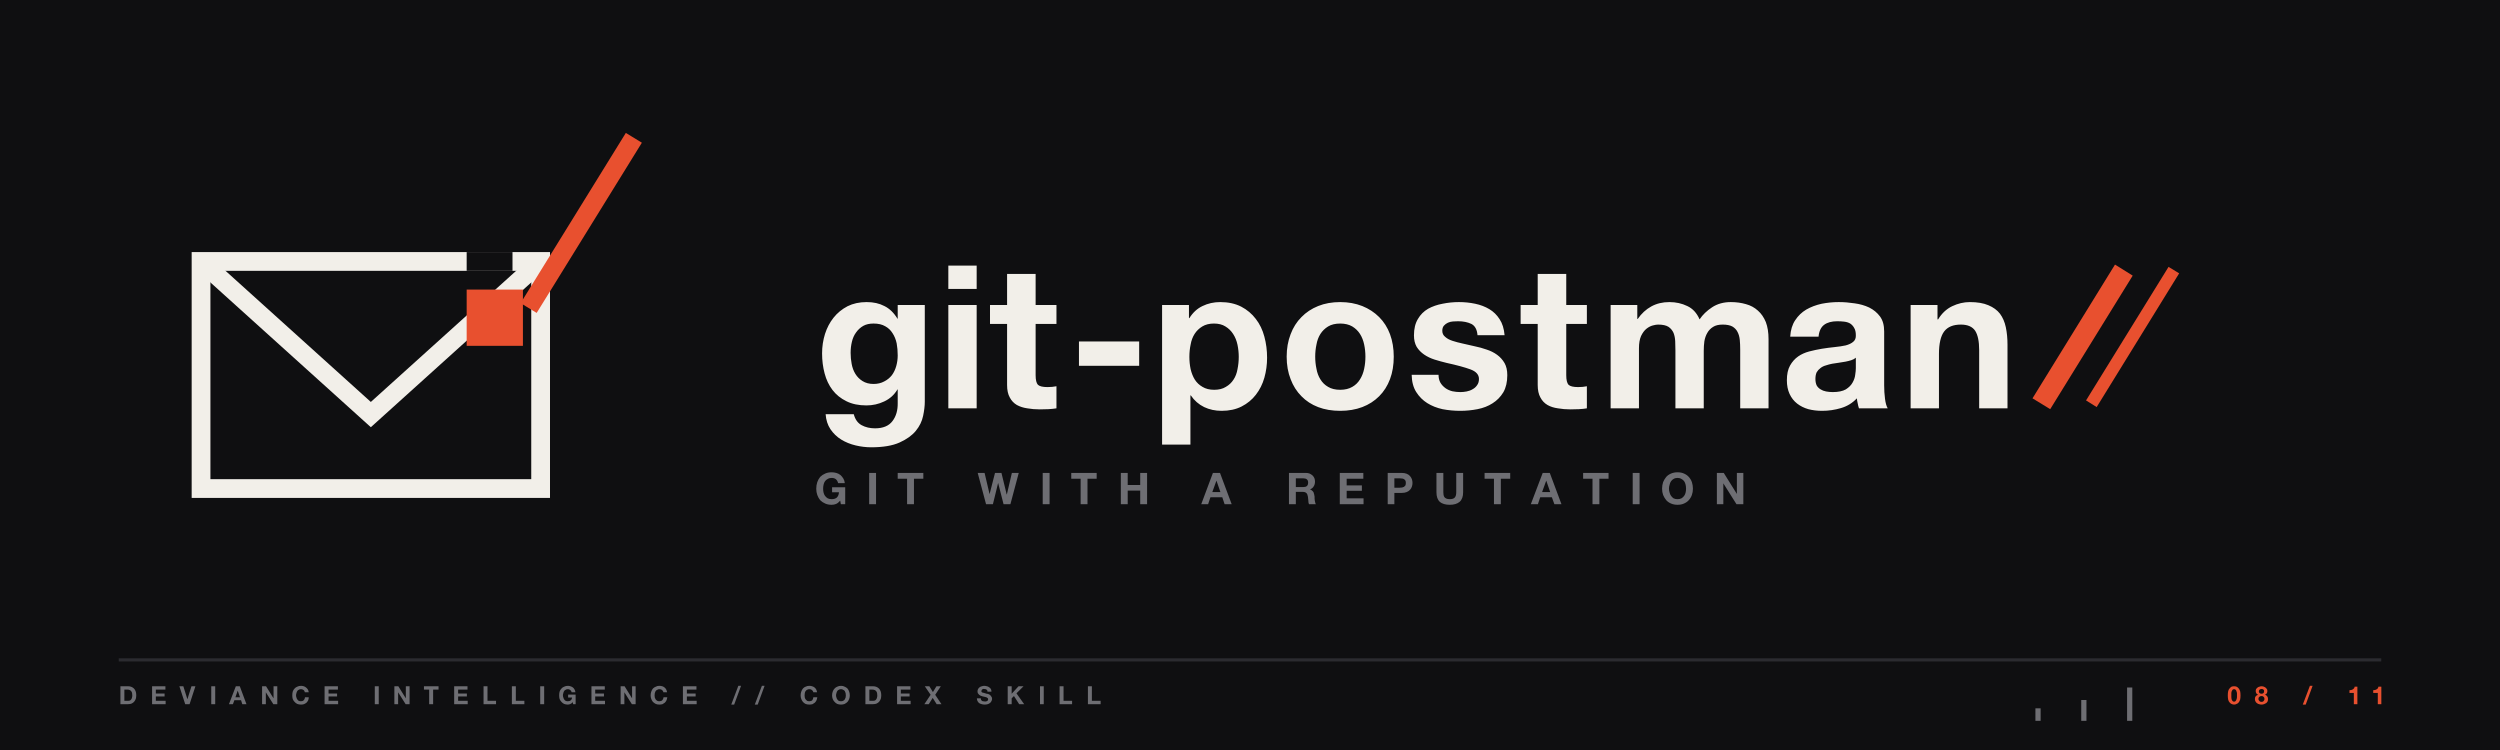
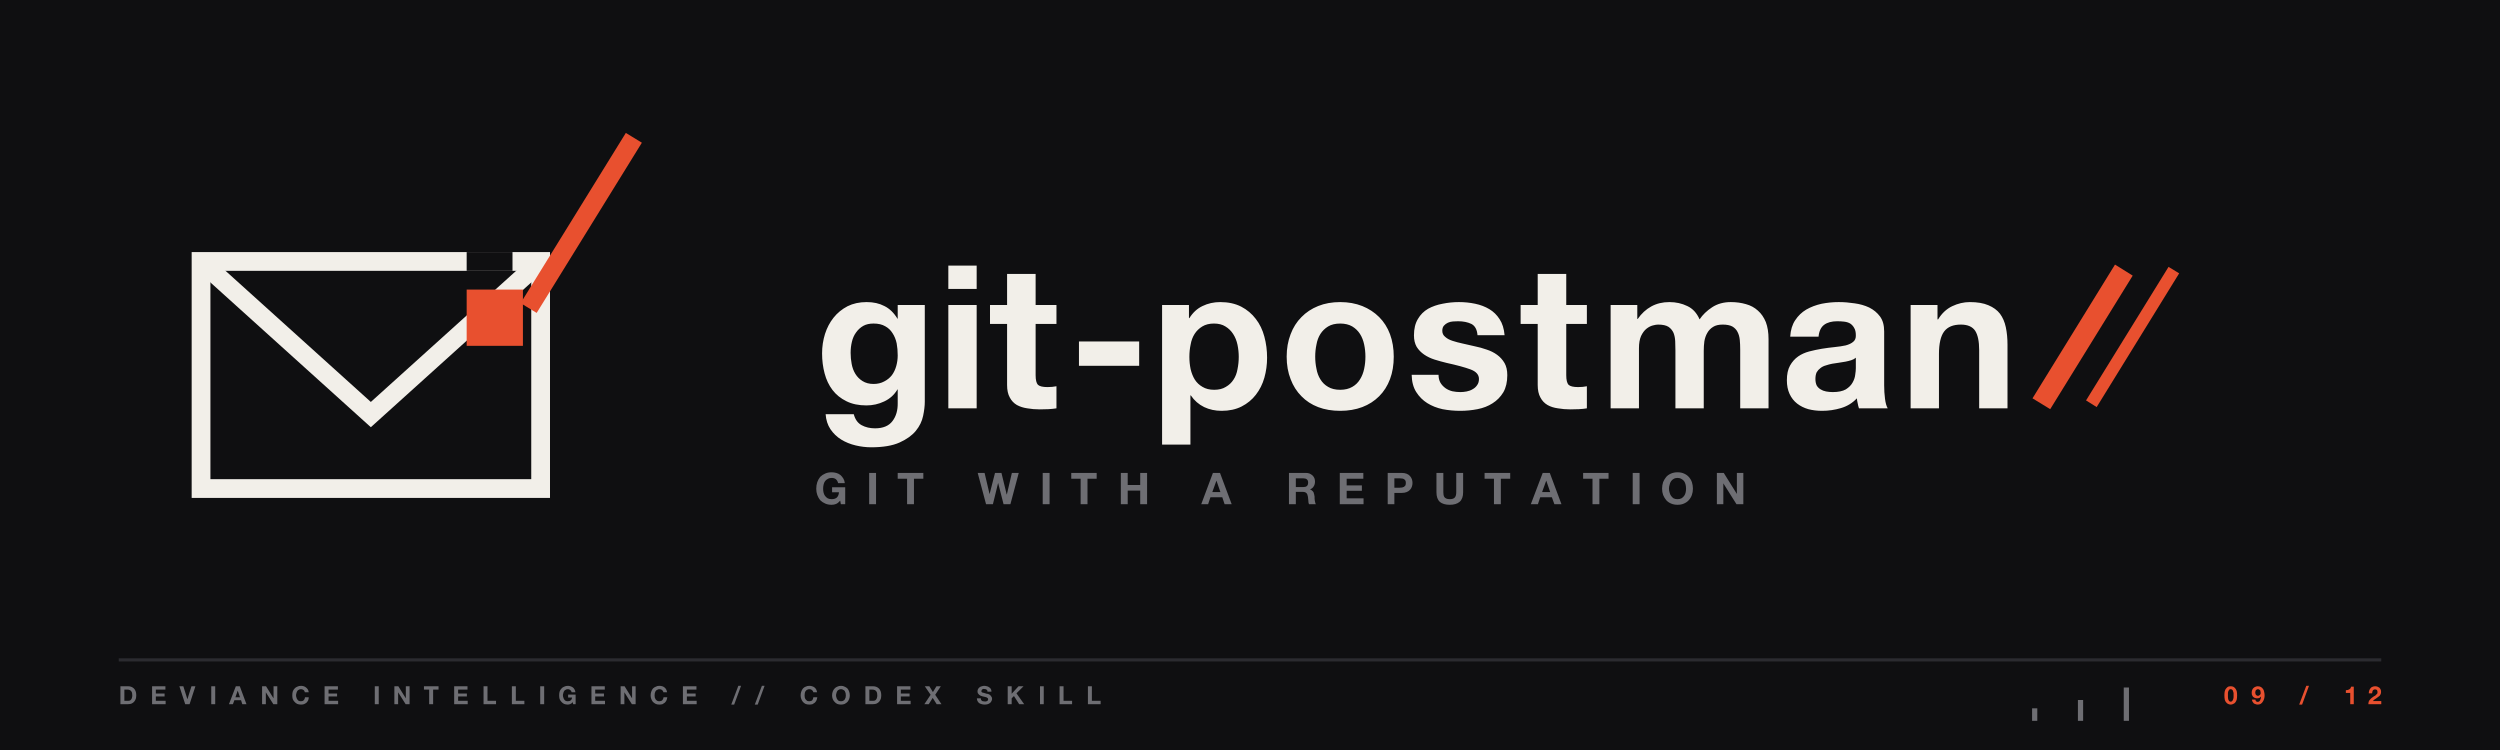
<svg xmlns="http://www.w3.org/2000/svg" viewBox="0 0 1200 360" width="1200" height="360">
  <rect x="0.0" y="0.0" width="1200.0" height="360.0" fill="#0F0F11" opacity="1.0" />
  <g transform="translate(57,59)">
    <rect x="39.5" y="66.5" width="163.0" height="109.0" fill="none" stroke="#F2EFE9" stroke-width="9" />
    <polyline points="39,66 121,140 203,66" fill="none" stroke="#F2EFE9" stroke-width="9" />
    <polygon points="192.9,86.5 243.4,4.8 251.1,9.5 200.6,91.2" fill="#E8502F" opacity="1.0" />
    <rect x="167.0" y="80.0" width="27.0" height="27.0" fill="#E8502F" opacity="1.0" />
    <rect x="167.0" y="62.0" width="22.0" height="9.0" fill="#0F0F11" opacity="1.0" />
  </g>
  <path d="M419.3,184.3Q416.2,184.3 414.0,182.9Q411.9,181.6 410.6,179.5Q409.3,177.4 408.8,174.7Q408.3,172.1 408.3,169.4Q408.3,166.6 408.9,164.1Q409.5,161.5 410.9,159.6Q412.3,157.6 414.4,156.4Q416.4,155.3 419.3,155.3Q422.7,155.3 424.9,156.6Q427.1,157.8 428.4,159.9Q429.8,162.0 430.4,164.8Q430.9,167.5 430.9,170.6Q430.9,173.2 430.2,175.7Q429.5,178.2 428.1,180.1Q426.6,182.0 424.4,183.1Q422.2,184.3 419.3,184.3ZM443.9,192.8L443.9,146.4L430.9,146.4L430.9,153.0L430.8,153.0Q428.2,148.7 424.5,146.9Q420.9,145.0 416.0,145.0Q410.8,145.0 406.8,147.0Q402.8,149.1 400.1,152.5Q397.4,155.9 396.0,160.3Q394.6,164.8 394.6,169.6Q394.6,174.7 395.8,179.2Q397.0,183.8 399.6,187.2Q402.2,190.6 406.3,192.6Q410.3,194.6 415.9,194.6Q420.4,194.6 424.4,192.7Q428.5,190.8 430.8,186.9L430.9,186.9L430.9,193.4Q431.0,198.7 428.4,202.1Q425.8,205.6 420.0,205.6Q416.4,205.6 413.6,204.1Q410.8,202.6 409.8,198.8L396.3,198.8Q396.6,203.0 398.6,206.0Q400.7,209.1 403.8,211.0Q406.9,212.9 410.7,213.8Q414.5,214.7 418.2,214.7Q426.7,214.7 431.8,212.4Q436.9,210.1 439.6,206.8Q442.3,203.5 443.1,199.6Q443.9,195.8 443.9,192.8Z M468.8,138.7L468.8,127.5L455.2,127.5L455.2,138.7L468.8,138.7ZM455.2,146.4L455.2,196.0L468.8,196.0L468.8,146.4L455.2,146.4Z M497.1,146.4L497.1,131.5L483.4,131.5L483.4,146.4L475.2,146.4L475.2,155.5L483.4,155.5L483.4,184.8Q483.4,188.5 484.7,190.8Q485.9,193.1 488.1,194.4Q490.3,195.6 493.1,196.0Q495.9,196.5 499.1,196.5Q501.1,196.5 503.2,196.4Q505.3,196.3 507.1,196.0L507.1,185.4Q506.1,185.6 505.0,185.7Q504.0,185.8 502.8,185.8Q499.4,185.8 498.2,184.7Q497.1,183.5 497.1,180.1L497.1,155.5L507.1,155.5L507.1,146.4L497.1,146.4Z M517.9,163.9L517.9,175.6L546.8,175.6L546.8,163.9L517.9,163.9Z M582.8,187.1Q579.5,187.1 577.2,185.7Q574.9,184.4 573.5,182.2Q572.2,180.1 571.5,177.2Q570.9,174.3 570.9,171.3Q570.9,168.2 571.5,165.4Q572.0,162.5 573.4,160.3Q574.8,158.1 577.1,156.7Q579.4,155.3 582.7,155.3Q586.0,155.3 588.2,156.7Q590.5,158.1 591.9,160.3Q593.4,162.6 594.0,165.5Q594.6,168.4 594.6,171.3Q594.6,174.3 594.0,177.2Q593.5,180.1 592.1,182.2Q590.7,184.4 588.4,185.7Q586.2,187.1 582.8,187.1ZM557.8,146.4L557.8,213.4L571.4,213.4L571.4,189.8L571.6,189.8Q574.1,193.5 578.0,195.4Q581.8,197.2 586.4,197.2Q591.9,197.2 596.0,195.1Q600.1,193.0 602.8,189.5Q605.6,185.9 606.9,181.3Q608.2,176.7 608.2,171.7Q608.2,166.4 606.9,161.6Q605.6,156.7 602.8,153.1Q600.0,149.4 595.8,147.2Q591.5,145.0 585.7,145.0Q581.1,145.0 577.2,146.9Q573.4,148.7 570.9,152.7L570.7,152.7L570.7,146.4L557.8,146.4Z M631.3,171.2Q631.3,168.2 631.9,165.4Q632.4,162.5 633.8,160.3Q635.2,158.1 637.5,156.7Q639.8,155.3 643.3,155.3Q646.7,155.3 649.1,156.7Q651.4,158.1 652.8,160.3Q654.2,162.5 654.8,165.4Q655.4,168.2 655.4,171.2Q655.4,174.2 654.8,177.0Q654.2,179.9 652.8,182.1Q651.4,184.4 649.1,185.7Q646.7,187.1 643.3,187.1Q639.8,187.1 637.5,185.7Q635.2,184.4 633.8,182.1Q632.4,179.9 631.9,177.0Q631.3,174.2 631.3,171.2ZM617.6,171.2Q617.6,177.2 619.5,182.0Q621.3,186.8 624.7,190.2Q628.0,193.6 632.7,195.4Q637.4,197.2 643.3,197.2Q649.1,197.2 653.9,195.4Q658.6,193.6 662.0,190.2Q665.4,186.8 667.2,182.0Q669.0,177.2 669.0,171.2Q669.0,165.3 667.2,160.4Q665.4,155.6 662.0,152.2Q658.6,148.8 653.9,146.9Q649.1,145.0 643.3,145.0Q637.4,145.0 632.7,146.9Q628.0,148.8 624.7,152.2Q621.3,155.6 619.5,160.4Q617.6,165.3 617.6,171.2Z M690.5,179.9L677.6,179.9Q677.7,184.9 679.8,188.2Q681.9,191.5 685.1,193.5Q688.3,195.5 692.4,196.4Q696.6,197.2 700.9,197.2Q705.1,197.2 709.2,196.4Q713.3,195.6 716.4,193.6Q719.6,191.6 721.6,188.3Q723.5,185.0 723.5,180.1Q723.5,176.6 722.2,174.3Q720.8,171.9 718.6,170.3Q716.4,168.7 713.6,167.8Q710.8,166.8 707.8,166.2Q704.9,165.5 702.1,164.9Q699.3,164.3 697.2,163.6Q695.0,162.9 693.7,161.7Q692.3,160.6 692.3,158.8Q692.3,157.2 693.1,156.3Q693.9,155.4 695.0,154.9Q696.1,154.4 697.4,154.3Q698.8,154.2 699.9,154.2Q703.6,154.2 706.3,155.5Q708.9,156.9 709.2,160.9L722.2,160.9Q721.8,156.2 719.8,153.2Q717.9,150.2 714.9,148.4Q711.9,146.6 708.1,145.8Q704.3,145.0 700.3,145.0Q696.3,145.0 692.4,145.8Q688.6,146.5 685.5,148.2Q682.4,150.0 680.6,153.1Q678.7,156.2 678.7,161.0Q678.7,164.2 680.0,166.5Q681.4,168.7 683.6,170.2Q685.8,171.7 688.6,172.6Q691.5,173.5 694.4,174.2Q701.7,175.8 705.8,177.3Q709.9,178.8 709.9,181.9Q709.9,183.7 709.0,184.9Q708.2,186.1 706.9,186.8Q705.6,187.6 704.0,187.9Q702.4,188.2 701.0,188.2Q699.0,188.2 697.1,187.8Q695.2,187.3 693.8,186.3Q692.3,185.2 691.4,183.7Q690.5,182.1 690.5,179.9Z M751.8,146.4L751.8,131.5L738.1,131.5L738.1,146.4L729.9,146.4L729.9,155.5L738.1,155.5L738.1,184.8Q738.1,188.5 739.4,190.8Q740.6,193.1 742.8,194.4Q744.9,195.6 747.8,196.0Q750.6,196.5 753.8,196.5Q755.8,196.5 757.9,196.4Q760.0,196.3 761.7,196.0L761.7,185.4Q760.8,185.6 759.7,185.7Q758.7,185.8 757.5,185.8Q754.1,185.8 752.9,184.7Q751.8,183.5 751.8,180.1L751.8,155.5L761.7,155.5L761.7,146.4L751.8,146.4Z M773.1,146.4L773.1,196.0L786.7,196.0L786.7,167.2Q786.7,163.6 787.7,161.3Q788.8,159.0 790.3,157.8Q791.8,156.6 793.4,156.2Q794.9,155.8 795.9,155.8Q799.2,155.8 800.9,156.9Q802.5,158.0 803.3,159.8Q804.0,161.6 804.1,163.8Q804.2,166.0 804.2,168.2L804.2,196.0L817.8,196.0L817.8,168.4Q817.8,166.0 818.1,163.8Q818.5,161.5 819.5,159.8Q820.5,158.0 822.3,156.9Q824.0,155.8 826.9,155.8Q829.8,155.8 831.5,156.7Q833.2,157.7 834.0,159.3Q834.9,161.0 835.1,163.2Q835.3,165.4 835.3,167.9L835.3,196.0L848.9,196.0L848.9,162.8Q848.9,158.0 847.6,154.6Q846.2,151.2 843.8,149.1Q841.4,146.9 838.1,146.0Q834.7,145.0 830.8,145.0Q825.6,145.0 821.8,147.5Q818.0,150.0 815.8,153.3Q813.8,148.7 809.9,146.9Q806.0,145.0 801.3,145.0Q796.4,145.0 792.6,147.1Q788.8,149.2 786.1,153.1L785.9,153.1L785.9,146.4L773.1,146.4Z M859.3,161.6Q859.6,156.8 861.7,153.7Q863.8,150.5 867.0,148.6Q870.3,146.7 874.4,145.8Q878.5,145.0 882.6,145.0Q886.3,145.0 890.2,145.6Q894.0,146.1 897.2,147.6Q900.4,149.2 902.4,151.9Q904.4,154.6 904.4,159.1L904.4,185.0Q904.4,188.3 904.8,191.4Q905.2,194.5 906.1,196.0L892.3,196.0Q891.9,194.8 891.7,193.6Q891.4,192.4 891.3,191.2Q888.1,194.6 883.6,195.9Q879.2,197.2 874.6,197.2Q871.1,197.2 868.0,196.4Q864.9,195.5 862.6,193.7Q860.3,191.9 859.0,189.1Q857.7,186.3 857.7,182.5Q857.7,178.2 859.2,175.5Q860.7,172.8 863.1,171.1Q865.4,169.5 868.4,168.7Q871.5,167.9 874.5,167.4Q877.6,166.9 880.6,166.6Q883.6,166.3 885.9,165.8Q888.2,165.2 889.5,164.1Q890.9,163.0 890.8,160.9Q890.8,158.7 890.0,157.4Q889.3,156.1 888.1,155.3Q886.9,154.6 885.3,154.4Q883.7,154.2 881.9,154.2Q877.9,154.2 875.6,155.9Q873.3,157.6 872.9,161.6L859.3,161.6ZM890.8,171.7Q889.9,172.5 888.6,172.9Q887.3,173.3 885.8,173.6Q884.3,173.9 882.7,174.1Q881.1,174.3 879.4,174.6Q877.9,174.9 876.4,175.4Q874.9,175.8 873.8,176.7Q872.7,177.5 872.0,178.7Q871.4,180.0 871.4,181.9Q871.4,183.7 872.0,185.0Q872.7,186.2 873.9,186.9Q875.0,187.6 876.5,187.9Q878.1,188.2 879.7,188.2Q883.7,188.2 886.0,186.9Q888.2,185.5 889.2,183.7Q890.3,181.8 890.5,179.9Q890.8,178.0 890.8,176.8L890.8,171.7Z M917.1,146.4L917.1,196.0L930.7,196.0L930.7,170.0Q930.7,162.4 933.2,159.1Q935.7,155.8 941.2,155.8Q946.1,155.8 948.1,158.8Q950.0,161.8 950.0,168.0L950.0,196.0L963.6,196.0L963.6,165.5Q963.6,160.9 962.8,157.1Q962.0,153.3 960.0,150.6Q958.0,148.0 954.4,146.5Q950.9,145.0 945.5,145.0Q941.2,145.0 937.0,147.0Q932.9,149.0 930.3,153.3L930.0,153.3L930.0,146.4L917.1,146.4Z" fill="#F2EFE9" />
  <polygon points="975.6,191.2 1015.2,127.0 1023.7,132.3 984.1,196.4" fill="#E8502F" opacity="1.0" />
  <polygon points="1001.3,192.2 1040.9,128.1 1046.0,131.2 1006.4,195.4" fill="#E8502F" opacity="1.0" />
  <path d="M403.3,240.3L403.6,242.0L405.7,242.0L405.7,233.9L399.4,233.9L399.4,236.3L402.7,236.3Q402.6,237.9 401.7,238.8Q400.8,239.6 399.2,239.6Q398.1,239.6 397.3,239.2Q396.5,238.7 396.0,238.0Q395.5,237.3 395.3,236.4Q395.1,235.5 395.1,234.6Q395.1,233.6 395.3,232.7Q395.5,231.7 396.0,231.0Q396.5,230.3 397.3,229.9Q398.1,229.4 399.2,229.4Q400.4,229.4 401.2,230.0Q402.0,230.7 402.3,231.9L405.5,231.9Q405.4,230.7 404.8,229.7Q404.2,228.7 403.4,228.0Q402.5,227.3 401.4,227.0Q400.3,226.7 399.2,226.7Q397.4,226.7 396.1,227.3Q394.7,227.9 393.7,228.9Q392.8,230.0 392.3,231.4Q391.8,232.9 391.8,234.6Q391.8,236.2 392.3,237.6Q392.8,239.0 393.7,240.1Q394.7,241.1 396.1,241.7Q397.4,242.3 399.2,242.3Q400.3,242.3 401.3,241.9Q402.4,241.4 403.3,240.3Z M417.2,227.0L417.2,242.0L420.5,242.0L420.5,227.0L417.2,227.0Z M435.4,229.8L435.4,242.0L438.7,242.0L438.7,229.8L443.2,229.8L443.2,227.0L430.9,227.0L430.9,229.8L435.4,229.8Z M485.0,242.0L489.0,227.0L485.7,227.0L483.3,237.3L483.2,237.3L480.7,227.0L477.6,227.0L475.0,237.2L475.0,237.2L472.6,227.0L469.3,227.0L473.3,242.0L476.6,242.0L479.1,231.8L479.1,231.8L481.7,242.0L485.0,242.0Z M500.5,227.0L500.5,242.0L503.8,242.0L503.8,227.0L500.5,227.0Z M518.7,229.8L518.7,242.0L522.0,242.0L522.0,229.8L526.4,229.8L526.4,227.0L514.2,227.0L514.2,229.8L518.7,229.8Z M538.0,227.0L538.0,242.0L541.3,242.0L541.3,235.5L547.3,235.5L547.3,242.0L550.6,242.0L550.6,227.0L547.3,227.0L547.3,232.8L541.3,232.8L541.3,227.0L538.0,227.0Z M581.9,236.2L583.9,230.7L583.9,230.7L585.8,236.2L581.9,236.2ZM582.2,227.0L576.6,242.0L579.9,242.0L581.0,238.7L586.7,238.7L587.8,242.0L591.2,242.0L585.6,227.0L582.2,227.0Z M622.0,233.8L622.0,229.6L625.6,229.6Q626.7,229.6 627.3,230.1Q627.9,230.6 627.9,231.6Q627.9,232.8 627.3,233.3Q626.7,233.8 625.6,233.8L622.0,233.8ZM618.7,227.0L618.7,242.0L622.0,242.0L622.0,236.1L625.3,236.1Q626.5,236.1 627.1,236.7Q627.6,237.2 627.8,238.4Q627.9,239.3 628.0,240.3Q628.0,241.3 628.3,242.0L631.6,242.0Q631.4,241.7 631.3,241.2Q631.2,240.8 631.1,240.3Q631.0,239.8 631.0,239.3Q631.0,238.8 631.0,238.4Q630.9,237.9 630.8,237.3Q630.7,236.8 630.5,236.3Q630.2,235.8 629.8,235.5Q629.4,235.1 628.8,234.9L628.8,234.9Q630.1,234.4 630.6,233.4Q631.2,232.5 631.2,231.1Q631.2,230.3 630.9,229.5Q630.6,228.8 630.0,228.2Q629.4,227.7 628.6,227.3Q627.8,227.0 626.8,227.0L618.7,227.0Z M643.1,227.0L643.1,242.0L654.5,242.0L654.5,239.2L646.4,239.2L646.4,235.6L653.7,235.6L653.7,233.0L646.4,233.0L646.4,229.8L654.4,229.8L654.4,227.0L643.1,227.0Z M669.3,234.1L669.3,229.6L671.9,229.6Q672.5,229.6 673.0,229.7Q673.5,229.7 673.9,230.0Q674.3,230.2 674.6,230.7Q674.8,231.1 674.8,231.8Q674.8,232.5 674.6,233.0Q674.3,233.4 673.9,233.7Q673.5,233.9 673.0,234.0Q672.5,234.1 671.9,234.1L669.3,234.1ZM666.1,227.0L666.1,242.0L669.3,242.0L669.3,236.6L672.8,236.6Q674.2,236.6 675.2,236.2Q676.2,235.8 676.8,235.1Q677.4,234.5 677.7,233.6Q678.0,232.7 678.0,231.8Q678.0,230.9 677.7,230.0Q677.4,229.2 676.8,228.5Q676.2,227.8 675.2,227.4Q674.2,227.0 672.8,227.0L666.1,227.0Z M702.3,236.3L702.3,227.0L699.0,227.0L699.0,236.3Q699.0,238.0 698.3,238.8Q697.6,239.6 695.9,239.6Q694.8,239.6 694.2,239.3Q693.6,239.0 693.3,238.6Q693.0,238.1 692.9,237.5Q692.8,236.9 692.8,236.3L692.8,227.0L689.5,227.0L689.5,236.3Q689.5,239.4 691.1,240.9Q692.8,242.3 695.9,242.3Q698.9,242.3 700.6,240.9Q702.3,239.4 702.3,236.3Z M717.1,229.8L717.1,242.0L720.4,242.0L720.4,229.8L724.9,229.8L724.9,227.0L712.6,227.0L712.6,229.8L717.1,229.8Z M740.2,236.2L742.2,230.7L742.2,230.7L744.1,236.2L740.2,236.2ZM740.5,227.0L734.8,242.0L738.2,242.0L739.3,238.7L744.9,238.7L746.1,242.0L749.5,242.0L743.9,227.0L740.5,227.0Z M764.4,229.8L764.4,242.0L767.7,242.0L767.7,229.8L772.1,229.8L772.1,227.0L759.9,227.0L759.9,229.8L764.4,229.8Z M783.7,227.0L783.7,242.0L787.0,242.0L787.0,227.0L783.7,227.0Z M801.1,234.6Q801.1,233.6 801.4,232.7Q801.6,231.7 802.1,231.0Q802.6,230.3 803.3,229.9Q804.1,229.4 805.2,229.4Q806.3,229.4 807.1,229.9Q807.9,230.3 808.4,231.0Q808.9,231.7 809.1,232.7Q809.3,233.6 809.3,234.6Q809.3,235.5 809.1,236.4Q808.9,237.3 808.4,238.0Q807.9,238.7 807.1,239.2Q806.3,239.6 805.2,239.6Q804.1,239.6 803.3,239.2Q802.6,238.7 802.1,238.0Q801.6,237.3 801.4,236.4Q801.1,235.5 801.1,234.6ZM797.8,234.6Q797.8,236.2 798.3,237.6Q798.9,239.0 799.8,240.1Q800.7,241.1 802.1,241.7Q803.5,242.3 805.2,242.3Q807.0,242.3 808.3,241.7Q809.7,241.1 810.6,240.1Q811.6,239.0 812.1,237.6Q812.6,236.2 812.6,234.6Q812.6,232.9 812.1,231.4Q811.6,230.0 810.6,228.9Q809.7,227.9 808.3,227.3Q807.0,226.7 805.2,226.7Q803.5,226.7 802.1,227.3Q800.7,227.9 799.8,228.9Q798.9,230.0 798.3,231.4Q797.8,232.9 797.8,234.6Z M824.1,227.0L824.1,242.0L827.2,242.0L827.2,232.0L827.2,232.0L833.5,242.0L836.8,242.0L836.8,227.0L833.7,227.0L833.7,237.1L833.7,237.1L827.4,227.0L824.1,227.0Z" fill="#6E6E73" />
  <rect x="57.0" y="316.0" width="1086.0" height="1.5" fill="#2B2B30" opacity="1.0" />
  <path d="M59.7,336.4L59.7,331.0L61.1,331.0Q61.8,331.0 62.2,331.2Q62.7,331.4 63.0,331.8Q63.3,332.2 63.4,332.7Q63.5,333.2 63.5,333.8Q63.5,334.6 63.3,335.0Q63.2,335.5 62.9,335.8Q62.6,336.2 62.2,336.3Q61.8,336.4 61.4,336.4L59.7,336.4ZM57.8,329.4L57.8,338.0L61.5,338.0Q62.5,338.0 63.2,337.7Q64.0,337.3 64.4,336.8Q64.9,336.2 65.2,335.4Q65.4,334.6 65.4,333.7Q65.4,332.6 65.1,331.8Q64.8,331.0 64.3,330.5Q63.8,330.0 63.1,329.7Q62.4,329.4 61.5,329.4L57.8,329.4Z M73.0,329.4L73.0,338.0L79.5,338.0L79.5,336.4L74.8,336.4L74.8,334.3L79.0,334.3L79.0,332.9L74.8,332.9L74.8,331.0L79.4,331.0L79.4,329.4L73.0,329.4Z M91.0,338.0L93.8,329.4L91.9,329.4L90.0,335.5L89.9,335.5L88.0,329.4L86.1,329.4L88.9,338.0L91.0,338.0Z M101.4,329.4L101.4,338.0L103.3,338.0L103.3,329.4L101.4,329.4Z M113.0,334.7L114.1,331.5L114.1,331.5L115.2,334.7L113.0,334.7ZM113.2,329.4L109.9,338.0L111.8,338.0L112.5,336.1L115.7,336.1L116.3,338.0L118.3,338.0L115.1,329.4L113.2,329.4Z M125.8,329.4L125.8,338.0L127.6,338.0L127.6,332.3L127.6,332.3L131.2,338.0L133.1,338.0L133.1,329.4L131.3,329.4L131.3,335.2L131.3,335.2L127.7,329.4L125.8,329.4Z M146.3,332.3L148.2,332.3Q148.1,331.6 147.8,331.0Q147.4,330.4 146.9,330.0Q146.4,329.6 145.8,329.4Q145.2,329.2 144.5,329.2Q143.5,329.2 142.7,329.6Q141.9,329.9 141.4,330.5Q140.8,331.1 140.5,332.0Q140.3,332.8 140.3,333.8Q140.3,334.7 140.5,335.5Q140.8,336.3 141.4,336.9Q141.9,337.5 142.7,337.9Q143.5,338.2 144.5,338.2Q145.3,338.2 145.9,338.0Q146.6,337.7 147.1,337.3Q147.6,336.8 147.9,336.2Q148.2,335.5 148.2,334.7L146.4,334.7Q146.3,335.6 145.8,336.1Q145.3,336.6 144.5,336.6Q143.8,336.6 143.4,336.4Q142.9,336.1 142.7,335.7Q142.4,335.3 142.3,334.8Q142.1,334.3 142.1,333.8Q142.1,333.2 142.3,332.7Q142.4,332.1 142.7,331.7Q142.9,331.3 143.4,331.1Q143.8,330.8 144.5,330.8Q144.8,330.8 145.1,330.9Q145.4,331.0 145.7,331.2Q146.0,331.4 146.1,331.7Q146.3,332.0 146.3,332.3Z M155.8,329.4L155.8,338.0L162.3,338.0L162.3,336.4L157.7,336.4L157.7,334.3L161.8,334.3L161.8,332.9L157.7,332.9L157.7,331.0L162.2,331.0L162.2,329.4L155.8,329.4Z M179.9,329.4L179.9,338.0L181.8,338.0L181.8,329.4L179.9,329.4Z M189.3,329.4L189.3,338.0L191.1,338.0L191.1,332.3L191.1,332.3L194.7,338.0L196.6,338.0L196.6,329.4L194.8,329.4L194.8,335.2L194.8,335.2L191.2,329.4L189.3,329.4Z M206.0,331.0L206.0,338.0L207.9,338.0L207.9,331.0L210.5,331.0L210.5,329.4L203.5,329.4L203.5,331.0L206.0,331.0Z M218.0,329.4L218.0,338.0L224.5,338.0L224.5,336.4L219.9,336.4L219.9,334.3L224.1,334.3L224.1,332.9L219.9,332.9L219.9,331.0L224.4,331.0L224.4,329.4L218.0,329.4Z M232.1,329.4L232.1,338.0L238.1,338.0L238.1,336.4L234.0,336.4L234.0,329.4L232.1,329.4Z M245.7,329.4L245.7,338.0L251.7,338.0L251.7,336.4L247.6,336.4L247.6,329.4L245.7,329.4Z M259.3,329.4L259.3,338.0L261.2,338.0L261.2,329.4L259.3,329.4Z M274.9,337.0L275.1,338.0L276.3,338.0L276.3,333.4L272.7,333.4L272.7,334.8L274.6,334.8Q274.5,335.7 274.0,336.1Q273.5,336.6 272.6,336.6Q271.9,336.6 271.5,336.4Q271.0,336.1 270.8,335.7Q270.5,335.3 270.4,334.8Q270.2,334.3 270.2,333.8Q270.2,333.2 270.4,332.7Q270.5,332.1 270.8,331.7Q271.0,331.3 271.5,331.1Q271.9,330.8 272.6,330.8Q273.2,330.8 273.7,331.2Q274.2,331.5 274.4,332.3L276.2,332.3Q276.1,331.5 275.8,331.0Q275.5,330.4 275.0,330.0Q274.5,329.6 273.8,329.4Q273.2,329.2 272.6,329.2Q271.6,329.2 270.8,329.6Q270.0,329.9 269.5,330.5Q268.9,331.1 268.6,332.0Q268.4,332.8 268.4,333.8Q268.4,334.7 268.6,335.5Q268.9,336.3 269.5,336.9Q270.0,337.5 270.8,337.9Q271.6,338.2 272.6,338.2Q273.2,338.2 273.8,337.9Q274.4,337.7 274.9,337.0Z M283.9,329.4L283.9,338.0L290.4,338.0L290.4,336.4L285.7,336.4L285.7,334.3L289.9,334.3L289.9,332.9L285.7,332.9L285.7,331.0L290.3,331.0L290.3,329.4L283.9,329.4Z M297.9,329.4L297.9,338.0L299.7,338.0L299.7,332.3L299.7,332.3L303.3,338.0L305.1,338.0L305.1,329.4L303.4,329.4L303.4,335.2L303.4,335.2L299.8,329.4L297.9,329.4Z M318.4,332.3L320.2,332.3Q320.1,331.6 319.8,331.0Q319.5,330.4 319.0,330.0Q318.5,329.6 317.9,329.4Q317.2,329.2 316.5,329.2Q315.5,329.2 314.8,329.6Q314.0,329.9 313.4,330.5Q312.9,331.1 312.6,332.0Q312.3,332.8 312.3,333.8Q312.3,334.7 312.6,335.5Q312.9,336.3 313.4,336.9Q314.0,337.5 314.8,337.9Q315.5,338.2 316.5,338.2Q317.3,338.2 318.0,338.0Q318.6,337.7 319.1,337.3Q319.6,336.8 319.9,336.2Q320.2,335.5 320.3,334.7L318.5,334.7Q318.4,335.6 317.9,336.1Q317.4,336.6 316.5,336.6Q315.9,336.6 315.5,336.4Q315.0,336.1 314.7,335.7Q314.5,335.3 314.3,334.8Q314.2,334.3 314.2,333.8Q314.2,333.2 314.3,332.7Q314.5,332.1 314.7,331.7Q315.0,331.3 315.5,331.1Q315.9,330.8 316.5,330.8Q316.9,330.8 317.2,330.9Q317.5,331.0 317.8,331.2Q318.0,331.4 318.2,331.7Q318.4,332.0 318.4,332.3Z M327.8,329.4L327.8,338.0L334.4,338.0L334.4,336.4L329.7,336.4L329.7,334.3L333.9,334.3L333.9,332.9L329.7,332.9L329.7,331.0L334.3,331.0L334.3,329.4L327.8,329.4Z M354.4,329.2L351.0,338.2L352.4,338.2L355.7,329.2L354.4,329.2Z M365.7,329.2L362.3,338.2L363.7,338.2L367.0,329.2L365.7,329.2Z M390.4,332.3L392.2,332.3Q392.1,331.6 391.8,331.0Q391.5,330.4 391.0,330.0Q390.5,329.6 389.8,329.4Q389.2,329.2 388.5,329.2Q387.5,329.2 386.7,329.6Q385.9,329.9 385.4,330.5Q384.9,331.1 384.6,332.0Q384.3,332.8 384.3,333.8Q384.3,334.7 384.6,335.5Q384.9,336.3 385.4,336.9Q385.9,337.5 386.7,337.9Q387.5,338.2 388.5,338.2Q389.3,338.2 390.0,338.0Q390.6,337.7 391.1,337.3Q391.6,336.8 391.9,336.2Q392.2,335.5 392.3,334.7L390.4,334.7Q390.3,335.6 389.9,336.1Q389.4,336.6 388.5,336.6Q387.9,336.6 387.4,336.4Q387.0,336.1 386.7,335.7Q386.4,335.3 386.3,334.8Q386.2,334.3 386.2,333.8Q386.2,333.2 386.3,332.7Q386.4,332.1 386.7,331.7Q387.0,331.3 387.4,331.1Q387.9,330.8 388.5,330.8Q388.9,330.8 389.2,330.9Q389.5,331.0 389.7,331.2Q390.0,331.4 390.2,331.7Q390.3,332.0 390.4,332.3Z M401.3,333.8Q401.3,333.2 401.5,332.7Q401.6,332.1 401.9,331.7Q402.1,331.3 402.6,331.1Q403.0,330.8 403.7,330.8Q404.3,330.8 404.7,331.1Q405.2,331.3 405.5,331.7Q405.7,332.1 405.9,332.7Q406.0,333.2 406.0,333.8Q406.0,334.3 405.9,334.8Q405.7,335.3 405.5,335.7Q405.2,336.1 404.7,336.4Q404.3,336.6 403.7,336.6Q403.0,336.6 402.6,336.4Q402.1,336.1 401.9,335.7Q401.6,335.3 401.5,334.8Q401.3,334.3 401.3,333.8ZM399.4,333.8Q399.4,334.7 399.7,335.5Q400.0,336.3 400.6,336.9Q401.1,337.5 401.9,337.9Q402.7,338.2 403.7,338.2Q404.7,338.2 405.4,337.9Q406.2,337.5 406.8,336.9Q407.3,336.3 407.6,335.5Q407.9,334.7 407.9,333.8Q407.9,332.8 407.6,332.0Q407.3,331.1 406.8,330.5Q406.2,329.9 405.4,329.6Q404.7,329.2 403.7,329.2Q402.7,329.2 401.9,329.6Q401.1,329.9 400.6,330.5Q400.0,331.1 399.7,332.0Q399.4,332.8 399.4,333.8Z M417.3,336.4L417.3,331.0L418.6,331.0Q419.3,331.0 419.8,331.2Q420.3,331.4 420.6,331.8Q420.9,332.2 421.0,332.7Q421.1,333.2 421.1,333.8Q421.1,334.6 420.9,335.0Q420.8,335.5 420.5,335.8Q420.2,336.2 419.8,336.3Q419.4,336.4 419.0,336.4L417.3,336.4ZM415.4,329.4L415.4,338.0L419.1,338.0Q420.1,338.0 420.8,337.7Q421.6,337.3 422.0,336.8Q422.5,336.2 422.8,335.4Q423.0,334.6 423.0,333.7Q423.0,332.6 422.7,331.8Q422.4,331.0 421.9,330.5Q421.4,330.0 420.7,329.7Q419.9,329.4 419.1,329.4L415.4,329.4Z M430.6,329.4L430.6,338.0L437.1,338.0L437.1,336.4L432.4,336.4L432.4,334.3L436.6,334.3L436.6,332.9L432.4,332.9L432.4,331.0L437.0,331.0L437.0,329.4L430.6,329.4Z M446.7,333.5L443.7,338.0L445.8,338.0L447.7,335.0L449.6,338.0L451.9,338.0L448.9,333.5L451.6,329.4L449.5,329.4L447.8,332.2L446.1,329.4L443.9,329.4L446.7,333.5Z M470.8,335.2L468.9,335.2Q468.9,335.9 469.2,336.5Q469.5,337.1 470.0,337.5Q470.5,337.8 471.2,338.0Q471.9,338.2 472.6,338.2Q473.5,338.2 474.1,338.0Q474.8,337.8 475.2,337.4Q475.7,337.1 475.9,336.5Q476.2,336.0 476.2,335.5Q476.2,334.7 475.8,334.3Q475.5,333.8 475.1,333.5Q474.7,333.3 474.3,333.1Q473.8,333.0 473.6,333.0Q472.8,332.8 472.3,332.6Q471.8,332.5 471.5,332.4Q471.2,332.2 471.1,332.1Q471.1,331.9 471.1,331.7Q471.1,331.4 471.2,331.2Q471.3,331.0 471.5,330.9Q471.7,330.8 471.9,330.7Q472.1,330.7 472.3,330.7Q472.7,330.7 473.0,330.8Q473.3,330.8 473.5,331.0Q473.7,331.1 473.9,331.4Q474.0,331.6 474.0,332.0L475.9,332.0Q475.9,331.2 475.6,330.7Q475.3,330.2 474.8,329.9Q474.3,329.5 473.7,329.4Q473.1,329.2 472.4,329.2Q471.9,329.2 471.3,329.4Q470.7,329.5 470.2,329.9Q469.8,330.2 469.5,330.7Q469.2,331.2 469.2,331.8Q469.2,332.4 469.4,332.8Q469.7,333.2 470.0,333.5Q470.4,333.8 470.8,334.0Q471.3,334.1 471.8,334.3Q472.3,334.4 472.7,334.5Q473.2,334.6 473.5,334.7Q473.9,334.9 474.1,335.1Q474.3,335.3 474.3,335.7Q474.3,336.0 474.2,336.2Q474.0,336.4 473.7,336.5Q473.5,336.7 473.2,336.7Q472.9,336.7 472.7,336.7Q472.3,336.7 471.9,336.6Q471.6,336.6 471.3,336.4Q471.1,336.2 470.9,335.9Q470.8,335.6 470.8,335.2Z M483.7,329.4L483.7,338.0L485.6,338.0L485.6,335.2L486.7,334.1L489.2,338.0L491.6,338.0L487.9,332.8L491.3,329.4L488.9,329.4L485.6,333.0L485.6,329.4L483.7,329.4Z M499.2,329.4L499.2,338.0L501.0,338.0L501.0,329.4L499.2,329.4Z M508.6,329.4L508.6,338.0L514.6,338.0L514.6,336.4L510.5,336.4L510.5,329.4L508.6,329.4Z M522.2,329.4L522.2,338.0L528.3,338.0L528.3,336.4L524.1,336.4L524.1,329.4L522.2,329.4Z" fill="#6E6E73" />
-   <path d="M2.0,333.8Q2.0,333.5 2.0,333.2Q2.0,332.9 2.0,332.6Q2.0,332.3 2.1,332.0Q2.2,331.7 2.4,331.4Q2.5,331.1 2.7,331.0Q3.0,330.8 3.3,330.8Q3.7,330.8 3.9,331.0Q4.2,331.1 4.3,331.4Q4.5,331.7 4.5,332.0Q4.6,332.3 4.7,332.6Q4.7,332.9 4.7,333.2Q4.7,333.5 4.7,333.8Q4.7,334.1 4.7,334.6Q4.7,335.1 4.5,335.6Q4.4,336.1 4.1,336.4Q3.9,336.8 3.3,336.8Q2.8,336.8 2.5,336.4Q2.3,336.1 2.1,335.6Q2.0,335.1 2.0,334.6Q2.0,334.1 2.0,333.8ZM0.3,333.8Q0.3,335.0 0.5,335.9Q0.7,336.7 1.2,337.2Q1.6,337.7 2.1,337.9Q2.7,338.2 3.3,338.2Q4.0,338.2 4.5,337.9Q5.1,337.7 5.5,337.2Q5.9,336.7 6.2,335.9Q6.4,335.0 6.4,333.8Q6.4,332.5 6.2,331.7Q5.9,330.9 5.5,330.4Q5.1,329.9 4.5,329.6Q4.0,329.4 3.3,329.4Q2.7,329.4 2.1,329.6Q1.6,329.9 1.2,330.4Q0.7,330.9 0.5,331.7Q0.3,332.5 0.3,333.8Z M15.2,331.9Q15.2,331.6 15.3,331.4Q15.4,331.2 15.6,331.0Q15.8,330.9 16.0,330.8Q16.2,330.7 16.5,330.7Q16.9,330.7 17.1,330.8Q17.4,331.0 17.5,331.1Q17.7,331.3 17.7,331.5Q17.7,331.7 17.7,331.9Q17.7,332.4 17.4,332.7Q17.0,333.0 16.5,333.0Q16.0,333.0 15.6,332.7Q15.2,332.4 15.2,331.9ZM13.7,331.7Q13.7,332.3 14.0,332.8Q14.3,333.3 14.9,333.5L14.9,333.5Q14.1,333.7 13.7,334.2Q13.3,334.7 13.3,335.5Q13.3,336.2 13.6,336.7Q13.8,337.2 14.3,337.5Q14.7,337.9 15.3,338.0Q15.9,338.2 16.5,338.2Q17.1,338.2 17.7,338.0Q18.2,337.8 18.7,337.5Q19.1,337.2 19.4,336.7Q19.6,336.2 19.6,335.5Q19.6,334.7 19.2,334.2Q18.8,333.6 18.1,333.5L18.1,333.5Q18.7,333.2 19.0,332.8Q19.3,332.3 19.3,331.7Q19.3,331.4 19.2,331.0Q19.0,330.6 18.7,330.3Q18.3,329.9 17.8,329.7Q17.3,329.4 16.5,329.4Q16.0,329.4 15.5,329.6Q15.0,329.7 14.6,330.0Q14.2,330.3 13.9,330.7Q13.7,331.2 13.7,331.7ZM15.0,335.5Q15.0,334.8 15.4,334.5Q15.9,334.1 16.5,334.1Q16.8,334.1 17.1,334.2Q17.3,334.3 17.5,334.5Q17.7,334.7 17.8,334.9Q17.9,335.2 17.9,335.5Q17.9,335.8 17.8,336.0Q17.7,336.3 17.5,336.5Q17.3,336.7 17.1,336.8Q16.8,336.9 16.5,336.9Q16.2,336.9 15.9,336.8Q15.6,336.7 15.5,336.5Q15.3,336.3 15.1,336.0Q15.0,335.8 15.0,335.5Z M39.7,329.2L36.3,338.2L37.7,338.2L41.0,329.2L39.7,329.2Z M62.5,338.0L62.5,329.6L61.2,329.6Q61.1,330.1 60.9,330.4Q60.6,330.7 60.3,330.9Q60.0,331.1 59.6,331.2Q59.2,331.3 58.7,331.3L58.7,332.6L60.8,332.6L60.8,338.0L62.5,338.0Z M74.0,338.0L74.0,329.6L72.6,329.6Q72.5,330.1 72.3,330.4Q72.1,330.7 71.7,330.9Q71.4,331.1 71.0,331.2Q70.6,331.3 70.1,331.3L70.1,332.6L72.3,332.6L72.3,338.0L74.0,338.0Z" fill="#E8502F" transform="translate(1069.043,0)" />
-   <rect x="977.0" y="340.0" width="2.5" height="6.0" fill="#6E6E73" opacity="1.0" />
-   <rect x="999.0" y="336.0" width="2.5" height="10.0" fill="#6E6E73" opacity="1.0" />
-   <rect x="1021.0" y="330.0" width="2.5" height="16.0" fill="#6E6E73" opacity="1.0" />
+   <path d="M2.0,333.8Q2.0,333.5 2.0,333.2Q2.0,332.9 2.0,332.6Q2.0,332.3 2.1,332.0Q2.2,331.7 2.4,331.4Q2.5,331.1 2.7,331.0Q3.0,330.8 3.3,330.8Q3.7,330.8 3.9,331.0Q4.2,331.1 4.3,331.4Q4.5,331.7 4.5,332.0Q4.6,332.3 4.7,332.6Q4.7,332.9 4.7,333.2Q4.7,333.5 4.7,333.8Q4.7,334.1 4.7,334.6Q4.7,335.1 4.5,335.6Q4.4,336.1 4.1,336.4Q3.9,336.8 3.3,336.8Q2.8,336.8 2.5,336.4Q2.3,336.1 2.1,335.6Q2.0,335.1 2.0,334.6Q2.0,334.1 2.0,333.8ZM0.3,333.8Q0.3,335.0 0.5,335.9Q0.7,336.7 1.2,337.2Q1.6,337.7 2.1,337.9Q2.7,338.2 3.3,338.2Q4.0,338.2 4.5,337.9Q5.1,337.7 5.5,337.2Q5.9,336.7 6.2,335.9Q6.4,335.0 6.4,333.8Q6.4,332.5 6.2,331.7Q5.9,330.9 5.5,330.4Q5.1,329.9 4.5,329.6Q4.0,329.4 3.3,329.4Q2.7,329.4 2.1,329.6Q1.6,329.9 1.2,330.4Q0.7,330.9 0.5,331.7Q0.3,332.5 0.3,333.8Z M16.4,334.0Q16.1,334.0 15.8,333.8Q15.6,333.7 15.4,333.5Q15.3,333.2 15.2,333.0Q15.1,332.7 15.1,332.4Q15.1,332.1 15.2,331.8Q15.3,331.5 15.4,331.3Q15.6,331.1 15.8,331.0Q16.1,330.8 16.4,330.8Q16.7,330.8 17.0,331.0Q17.2,331.1 17.4,331.3Q17.6,331.5 17.6,331.8Q17.7,332.1 17.7,332.4Q17.7,332.7 17.7,333.0Q17.6,333.3 17.4,333.5Q17.2,333.7 17.0,333.8Q16.7,334.0 16.4,334.0ZM15.2,335.8L13.5,335.8Q13.6,336.4 13.8,336.8Q14.1,337.3 14.4,337.6Q14.8,337.9 15.3,338.0Q15.7,338.2 16.3,338.2Q17.2,338.2 17.8,337.8Q18.4,337.4 18.8,336.7Q19.2,336.1 19.4,335.3Q19.6,334.6 19.6,333.8Q19.6,333.0 19.4,332.2Q19.3,331.4 18.9,330.8Q18.5,330.2 17.9,329.8Q17.3,329.4 16.3,329.4Q15.7,329.4 15.1,329.7Q14.6,329.9 14.2,330.3Q13.8,330.7 13.6,331.3Q13.4,331.9 13.4,332.5Q13.4,333.0 13.5,333.5Q13.7,334.0 14.0,334.4Q14.4,334.8 14.9,335.0Q15.4,335.2 16.0,335.2Q16.6,335.2 17.1,335.0Q17.5,334.8 17.9,334.3L17.9,334.3Q17.9,334.7 17.8,335.1Q17.7,335.6 17.5,336.0Q17.4,336.3 17.1,336.6Q16.8,336.9 16.3,336.9Q15.8,336.9 15.5,336.6Q15.2,336.3 15.2,335.8Z M39.6,329.2L36.2,338.2L37.6,338.2L40.9,329.2L39.6,329.2Z M62.4,338.0L62.4,329.6L61.1,329.6Q61.0,330.1 60.8,330.4Q60.6,330.7 60.2,330.9Q59.9,331.1 59.5,331.2Q59.1,331.3 58.6,331.3L58.6,332.6L60.7,332.6L60.7,338.0L62.4,338.0Z M69.6,332.8L71.2,332.8Q71.2,332.5 71.3,332.1Q71.4,331.8 71.5,331.5Q71.7,331.2 71.9,331.1Q72.2,330.9 72.6,330.9Q73.1,330.9 73.5,331.2Q73.8,331.6 73.8,332.2Q73.8,332.6 73.7,332.9Q73.5,333.2 73.2,333.4Q73.0,333.7 72.7,333.9Q72.3,334.1 72.1,334.2Q71.5,334.6 71.0,335.0Q70.6,335.3 70.2,335.8Q69.8,336.2 69.6,336.7Q69.4,337.3 69.4,338.0L75.6,338.0L75.6,336.5L71.6,336.5Q71.9,336.1 72.3,335.8Q72.7,335.5 73.2,335.2Q73.6,334.9 74.0,334.6Q74.5,334.3 74.8,334.0Q75.1,333.6 75.3,333.2Q75.5,332.7 75.5,332.1Q75.5,331.4 75.3,331.0Q75.1,330.5 74.7,330.1Q74.3,329.8 73.8,329.6Q73.2,329.4 72.7,329.4Q71.9,329.4 71.3,329.7Q70.7,329.9 70.4,330.4Q70.0,330.9 69.8,331.5Q69.6,332.1 69.6,332.8Z" fill="#E8502F" transform="translate(1067.411,0)" />
+   <rect x="975.4" y="340.0" width="2.5" height="6.0" fill="#6E6E73" opacity="1.0" />
+   <rect x="997.4" y="336.0" width="2.5" height="10.0" fill="#6E6E73" opacity="1.0" />
+   <rect x="1019.4" y="330.0" width="2.5" height="16.0" fill="#6E6E73" opacity="1.0" />
</svg>
